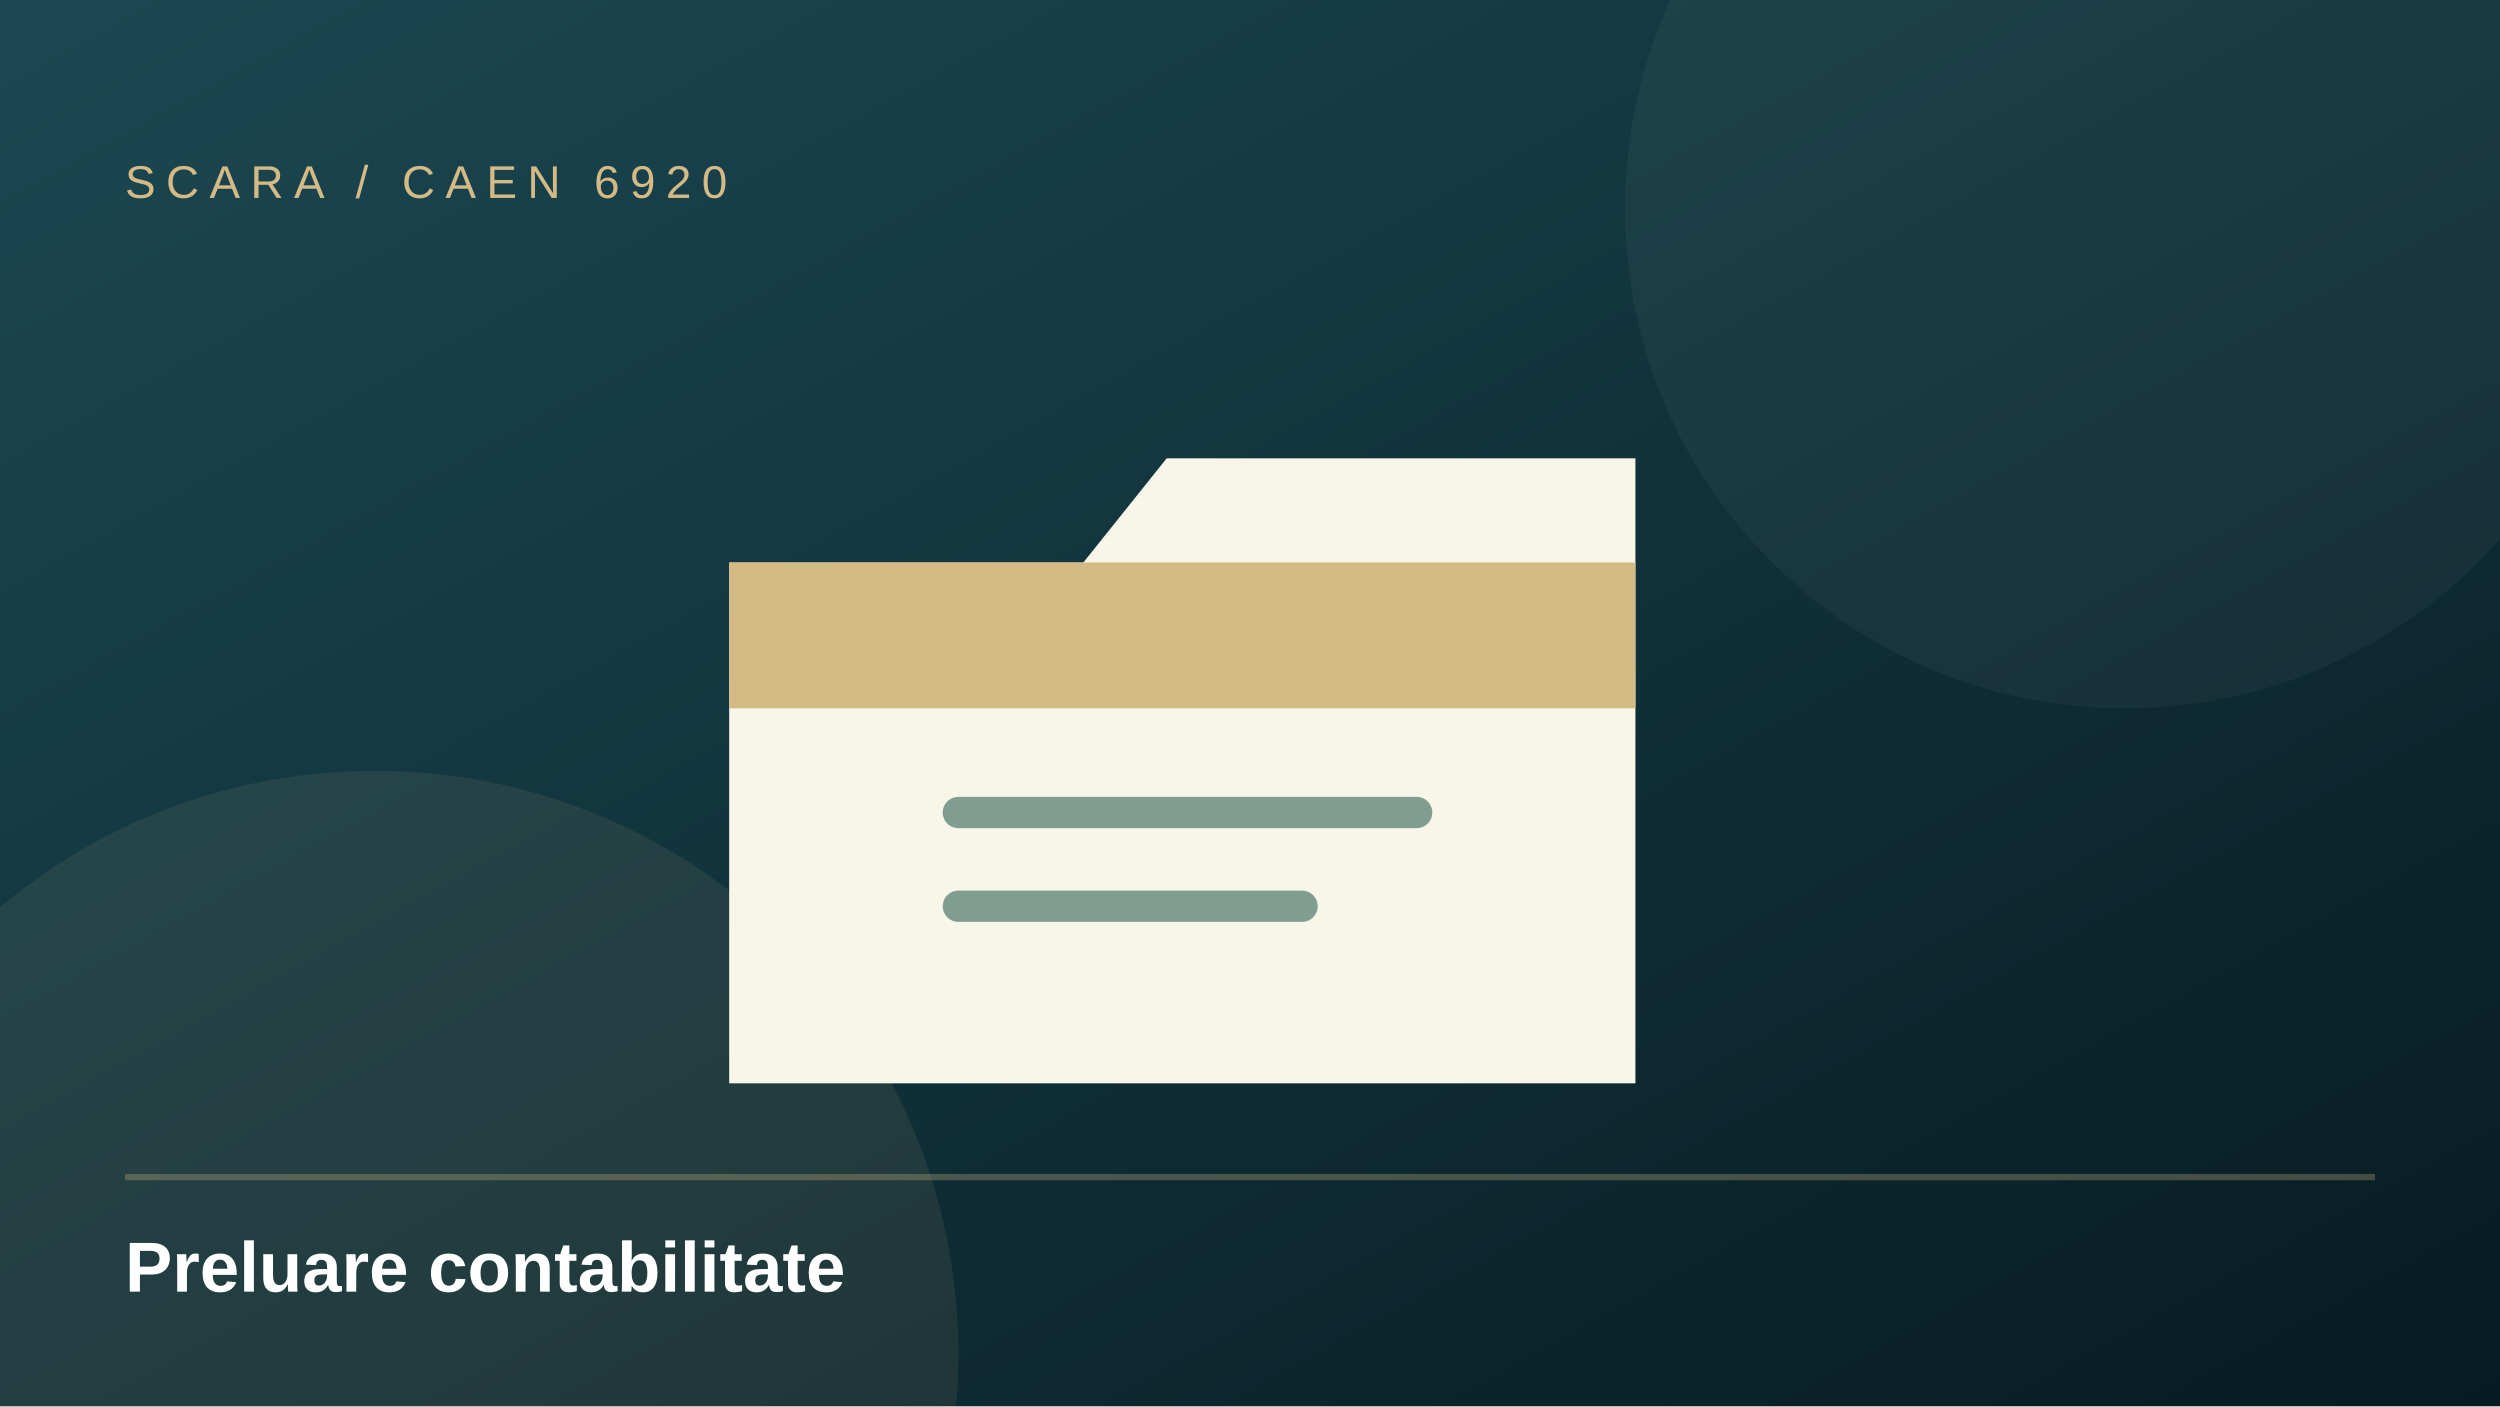
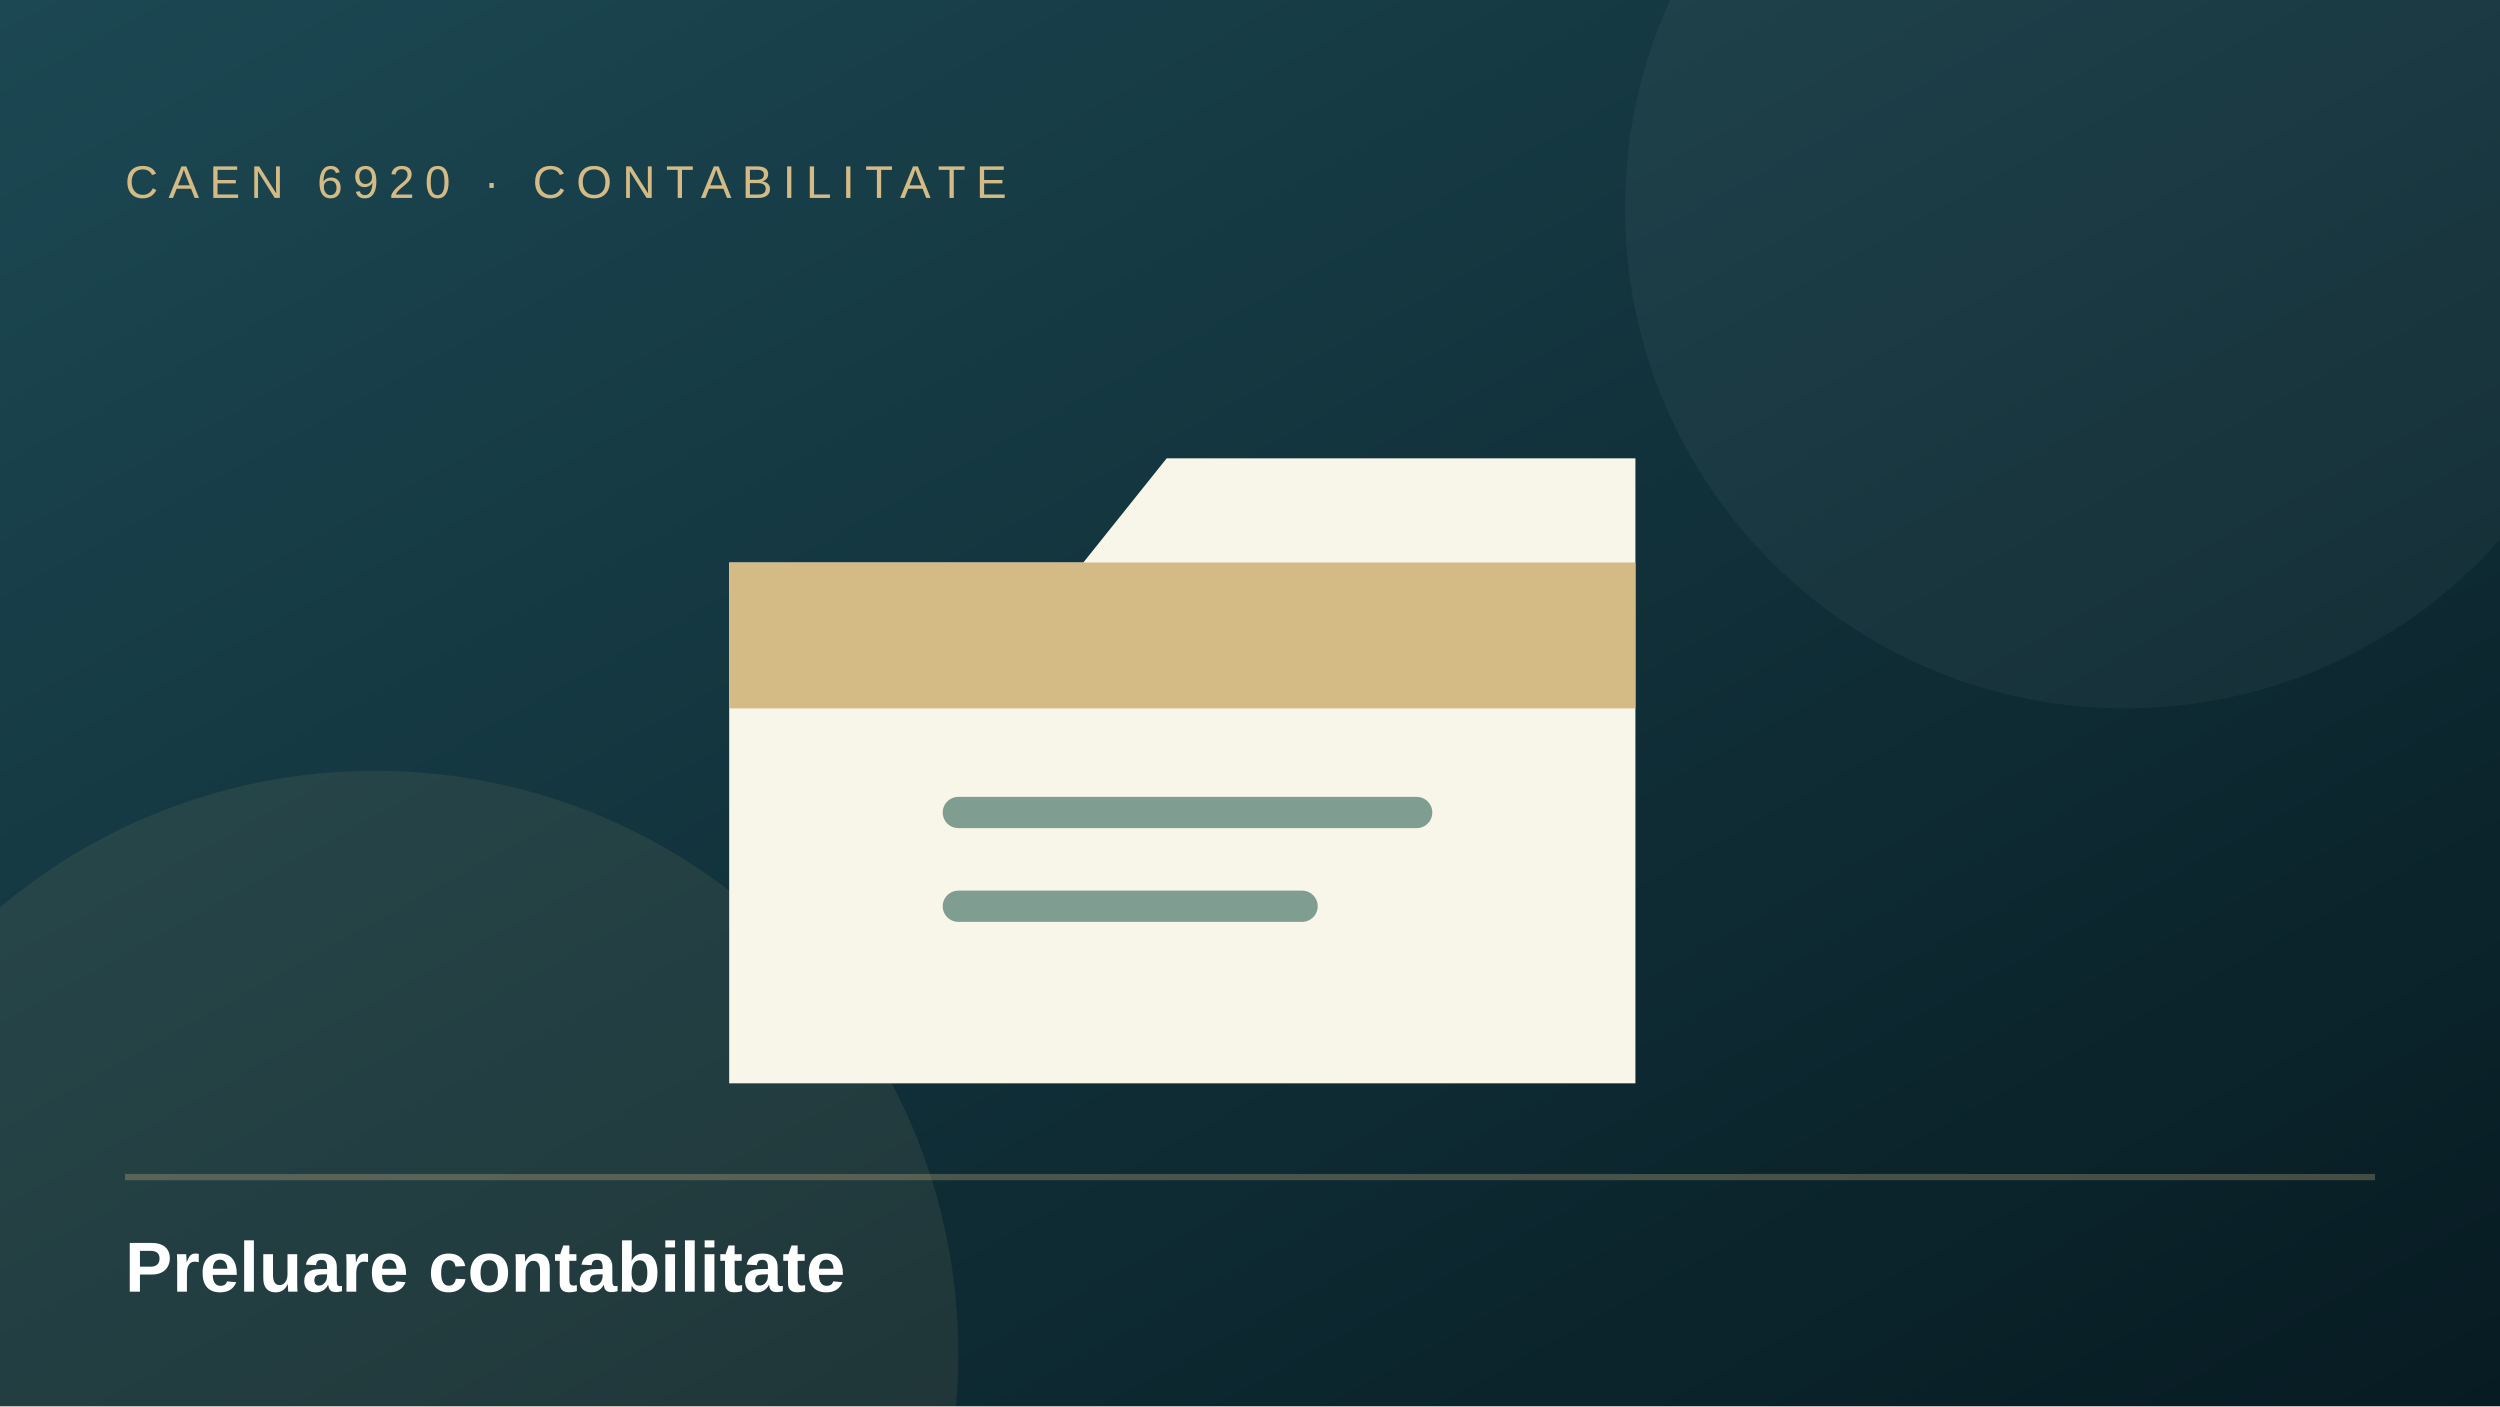
<svg xmlns="http://www.w3.org/2000/svg" viewBox="0 0 1200 675" role="img" aria-labelledby="title">
  <defs>
    <linearGradient id="g" x2="1" y2="1">
      <stop stop-color="#1c4853" />
      <stop offset="1" stop-color="#071b22" />
    </linearGradient>
  </defs>
  <rect width="1200" height="675" fill="url(#g)" />
  <circle cx="1020" cy="100" r="240" fill="#ffffff" opacity=".04" />
  <circle cx="180" cy="650" r="280" fill="#d4ba85" opacity=".09" />
  <path d="M60 565h1080" stroke="#d4ba85" opacity=".3" stroke-width="3" />
  <path d="M350 270h170l40-50h225v300H350z" fill="#f8f5e9" />
  <path d="M350 270h435v70H350" fill="#d4ba85" />
  <path d="M460 390h220M460 435h165" stroke="#7f9e91" stroke-width="15" stroke-linecap="round" />
-   <text x="60" y="95" fill="#d4ba85" font-family="Arial,sans-serif" font-size="22" letter-spacing="5">SCARA / CAEN 6920</text>
+   <text x="60" y="95" fill="#d4ba85" font-family="Arial,sans-serif" font-size="22" letter-spacing="5">CAEN 6920 · CONTABILITATE</text>
  <text x="60" y="620" fill="#fff" font-family="Arial,sans-serif" font-size="34" font-weight="bold">Preluare contabilitate</text>
</svg>
